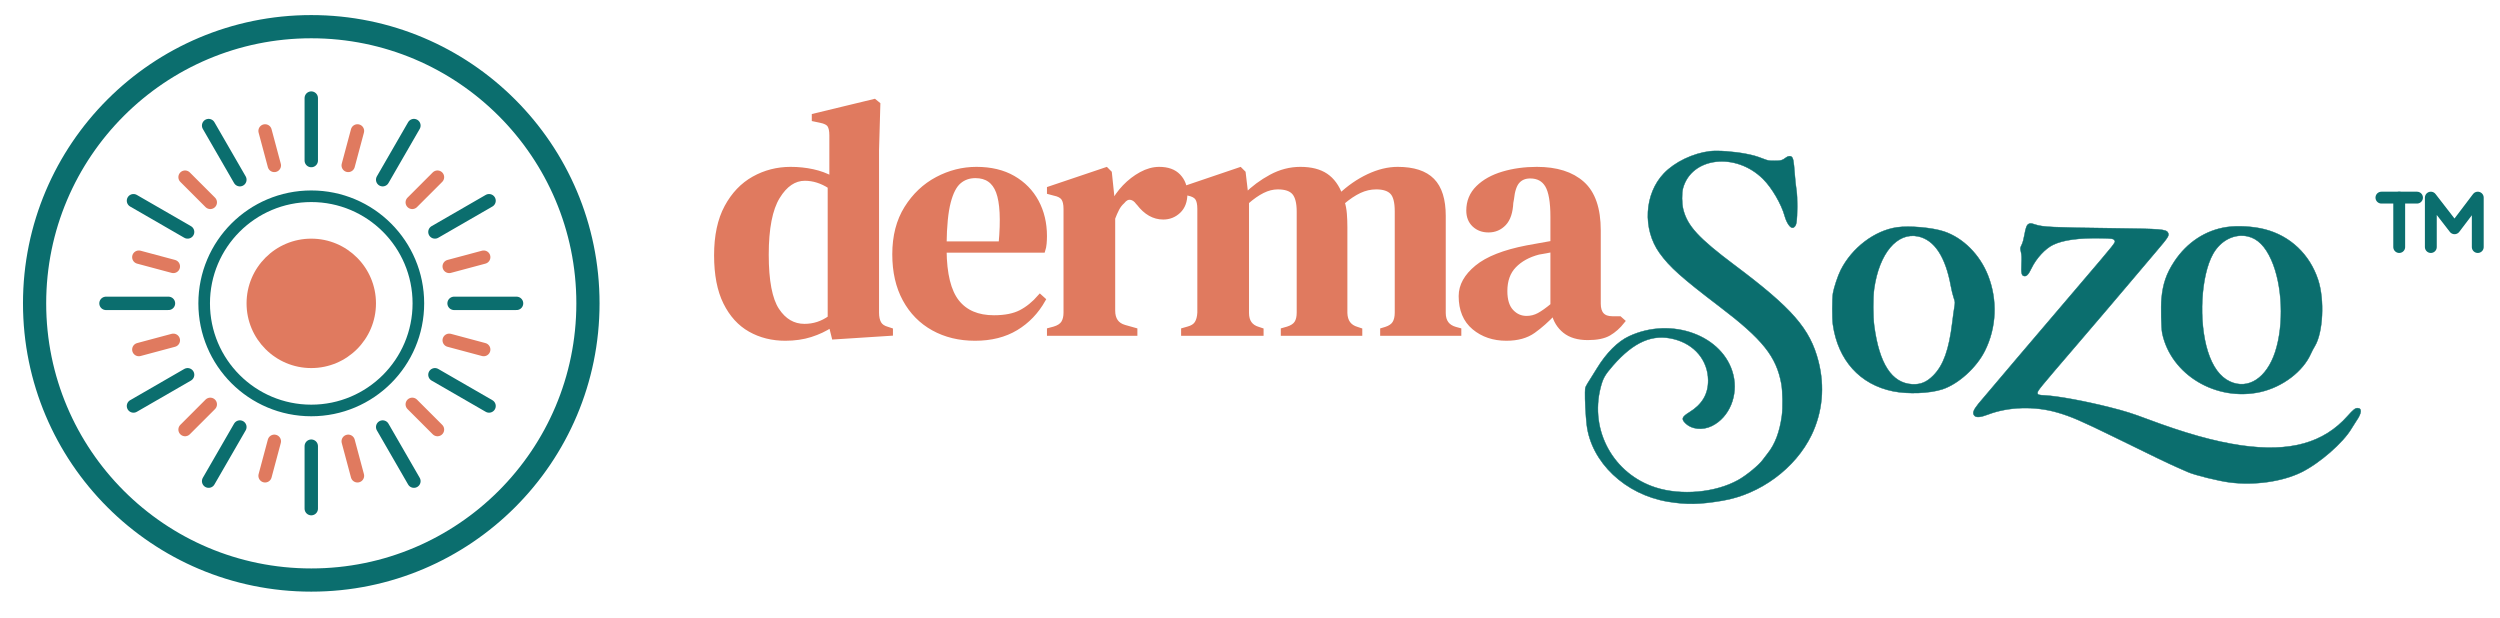
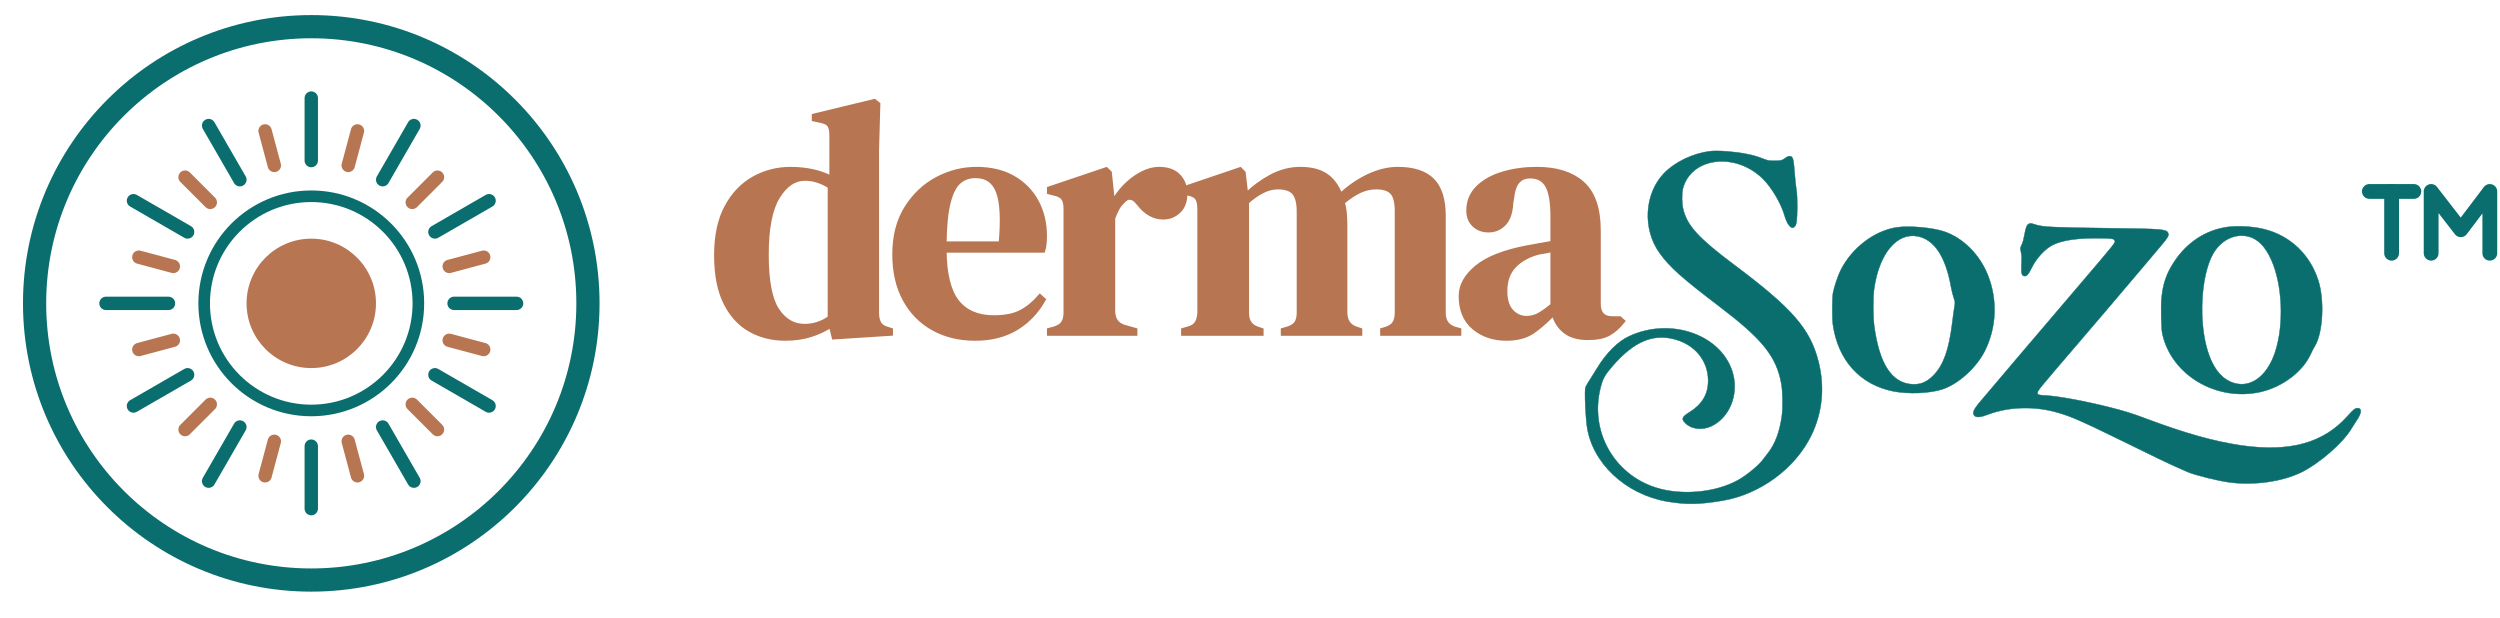
<svg xmlns="http://www.w3.org/2000/svg" viewBox="0 950 5060 1250" width="5060" height="1250">
  <g transform="translate(-1151.16,931.74) scale(0.90323)">
    <circle cx="1972.0" cy="700" r="620" fill="none" stroke="#0B6E6E" stroke-width="52" />
-     <circle cx="1972.0" cy="700" r="145" fill="#E07A5F" />
+     <circle cx="1972.0" cy="700" r="145" fill="#B87551" />
    <circle cx="1972.0" cy="700" r="240" fill="none" stroke="#0B6E6E" stroke-width="26" />
    <line x1="2292.0" y1="700.0" x2="2432.0" y2="700.0" stroke="#0B6E6E" stroke-width="30" stroke-linecap="round" />
-     <line x1="2281.1" y1="782.8" x2="2358.4" y2="803.5" stroke="#E07A5F" stroke-width="30" stroke-linecap="round" />
+     <line x1="2281.1" y1="782.8" x2="2358.4" y2="803.5" stroke="#B87551" stroke-width="30" stroke-linecap="round" />
    <line x1="2249.1" y1="860.0" x2="2370.4" y2="930.0" stroke="#0B6E6E" stroke-width="30" stroke-linecap="round" />
-     <line x1="2198.3" y1="926.3" x2="2254.8" y2="982.8" stroke="#E07A5F" stroke-width="30" stroke-linecap="round" />
+     <line x1="2198.3" y1="926.3" x2="2254.8" y2="982.8" stroke="#B87551" stroke-width="30" stroke-linecap="round" />
    <line x1="2132.0" y1="977.1" x2="2202.0" y2="1098.4" stroke="#0B6E6E" stroke-width="30" stroke-linecap="round" />
-     <line x1="2054.8" y1="1009.1" x2="2075.5" y2="1086.4" stroke="#E07A5F" stroke-width="30" stroke-linecap="round" />
+     <line x1="2054.8" y1="1009.1" x2="2075.5" y2="1086.4" stroke="#B87551" stroke-width="30" stroke-linecap="round" />
    <line x1="1972.0" y1="1020.0" x2="1972.0" y2="1160.0" stroke="#0B6E6E" stroke-width="30" stroke-linecap="round" />
-     <line x1="1889.2" y1="1009.1" x2="1868.5" y2="1086.4" stroke="#E07A5F" stroke-width="30" stroke-linecap="round" />
+     <line x1="1889.2" y1="1009.1" x2="1868.5" y2="1086.4" stroke="#B87551" stroke-width="30" stroke-linecap="round" />
    <line x1="1812.0" y1="977.1" x2="1742.0" y2="1098.4" stroke="#0B6E6E" stroke-width="30" stroke-linecap="round" />
-     <line x1="1745.7" y1="926.3" x2="1689.2" y2="982.8" stroke="#E07A5F" stroke-width="30" stroke-linecap="round" />
+     <line x1="1745.7" y1="926.3" x2="1689.2" y2="982.8" stroke="#B87551" stroke-width="30" stroke-linecap="round" />
    <line x1="1694.9" y1="860.0" x2="1573.6" y2="930.0" stroke="#0B6E6E" stroke-width="30" stroke-linecap="round" />
-     <line x1="1662.9" y1="782.8" x2="1585.6" y2="803.5" stroke="#E07A5F" stroke-width="30" stroke-linecap="round" />
+     <line x1="1662.9" y1="782.8" x2="1585.6" y2="803.5" stroke="#B87551" stroke-width="30" stroke-linecap="round" />
    <line x1="1652.0" y1="700.0" x2="1512.0" y2="700.0" stroke="#0B6E6E" stroke-width="30" stroke-linecap="round" />
-     <line x1="1662.9" y1="617.2" x2="1585.6" y2="596.5" stroke="#E07A5F" stroke-width="30" stroke-linecap="round" />
+     <line x1="1662.9" y1="617.2" x2="1585.6" y2="596.5" stroke="#B87551" stroke-width="30" stroke-linecap="round" />
    <line x1="1694.9" y1="540.0" x2="1573.6" y2="470.0" stroke="#0B6E6E" stroke-width="30" stroke-linecap="round" />
-     <line x1="1745.7" y1="473.7" x2="1689.2" y2="417.2" stroke="#E07A5F" stroke-width="30" stroke-linecap="round" />
+     <line x1="1745.7" y1="473.7" x2="1689.2" y2="417.2" stroke="#B87551" stroke-width="30" stroke-linecap="round" />
    <line x1="1812.0" y1="422.9" x2="1742.0" y2="301.6" stroke="#0B6E6E" stroke-width="30" stroke-linecap="round" />
-     <line x1="1889.2" y1="390.9" x2="1868.5" y2="313.6" stroke="#E07A5F" stroke-width="30" stroke-linecap="round" />
+     <line x1="1889.2" y1="390.9" x2="1868.5" y2="313.6" stroke="#B87551" stroke-width="30" stroke-linecap="round" />
    <line x1="1972.0" y1="380.0" x2="1972.0" y2="240.0" stroke="#0B6E6E" stroke-width="30" stroke-linecap="round" />
-     <line x1="2054.8" y1="390.9" x2="2075.5" y2="313.6" stroke="#E07A5F" stroke-width="30" stroke-linecap="round" />
+     <line x1="2054.8" y1="390.9" x2="2075.5" y2="313.6" stroke="#B87551" stroke-width="30" stroke-linecap="round" />
    <line x1="2132.0" y1="422.9" x2="2202.0" y2="301.6" stroke="#0B6E6E" stroke-width="30" stroke-linecap="round" />
-     <line x1="2198.3" y1="473.7" x2="2254.8" y2="417.2" stroke="#E07A5F" stroke-width="30" stroke-linecap="round" />
+     <line x1="2198.3" y1="473.7" x2="2254.8" y2="417.2" stroke="#B87551" stroke-width="30" stroke-linecap="round" />
    <line x1="2249.1" y1="540.0" x2="2370.4" y2="470.0" stroke="#0B6E6E" stroke-width="30" stroke-linecap="round" />
-     <line x1="2281.1" y1="617.2" x2="2358.4" y2="596.5" stroke="#E07A5F" stroke-width="30" stroke-linecap="round" />
+     <line x1="2281.1" y1="617.2" x2="2358.4" y2="596.5" stroke="#B87551" stroke-width="30" stroke-linecap="round" />
  </g>
  <g transform="translate(1142,0)">
    <g transform="translate(291.91,1624.94) scale(0.670391,-0.670391)">
-       <path fill="#E07A5F" stroke="#E07A5F" stroke-width="14" d="M232 -15Q173 -15 126.0 11.5Q79 38 51.5 93.5Q24 149 24 236Q24 324 55.0 381.5Q86 439 137.0 467.5Q188 496 248 496Q283 496 315.0 489.0Q347 482 372 468V598Q372 619 365.5 629.0Q359 639 338 643L319 647V657L501 701L512 692L508 552V63Q508 43 515.0 30.5Q522 18 541 13L550 10V0L379 -11L370 25Q343 7 308.5 -4.0Q274 -15 232 -15Z M290 22Q332 22 367 47V444Q330 468 291 468Q243 468 209.0 412.5Q175 357 175 238Q175 119 207.0 70.5Q239 22 290 22Z M809 496Q874 496 920.0 469.5Q966 443 990.5 397.5Q1015 352 1015 294Q1015 283 1014.0 271.5Q1013 260 1010 251H712Q713 143 750.5 95.5Q788 48 862 48Q912 48 943.0 64.0Q974 80 1001 111L1011 102Q980 47 928.5 16.0Q877 -15 805 -15Q734 -15 679.0 15.5Q624 46 593.0 103.0Q562 160 562 239Q562 321 598.0 378.5Q634 436 690.5 466.0Q747 496 809 496Z M806 476Q777 476 756.5 458.5Q736 441 724.5 396.5Q713 352 712 271H883Q893 380 875.0 428.0Q857 476 806 476Z M1029 0V10L1044 14Q1064 20 1071.5 32.0Q1079 44 1079 63V376Q1079 398 1071.5 408.5Q1064 419 1044 423L1029 427V437L1201 495L1211 485L1220 399V391Q1234 419 1256.5 442.5Q1279 466 1306.5 481.0Q1334 496 1361 496Q1399 496 1419.0 475.0Q1439 454 1439 422Q1439 388 1419.5 369.5Q1400 351 1373 351Q1331 351 1299 393L1297 395Q1287 409 1274.0 410.5Q1261 412 1250 398Q1240 389 1233.5 376.5Q1227 364 1221 348V69Q1221 29 1256 19L1288 10V0Z M1434 0V10L1448 14Q1467 19 1474.5 31.0Q1482 43 1483 63V376Q1483 398 1476.0 408.5Q1469 419 1449 423L1434 427V437L1605 495L1615 485L1623 417Q1656 450 1698.5 473.0Q1741 496 1787 496Q1835 496 1864.0 476.5Q1893 457 1908 416Q1947 453 1992.5 474.5Q2038 496 2081 496Q2152 496 2185.5 462.0Q2219 428 2219 355V62Q2219 23 2255 13L2266 10V0H2035V10L2045 13Q2064 19 2071.5 31.0Q2079 43 2079 63V369Q2079 411 2064.0 426.5Q2049 442 2016 442Q1990 442 1965.5 430.5Q1941 419 1914 396Q1919 380 1920.5 361.0Q1922 342 1922 321V62Q1923 23 1958 13L1967 10V0H1735V10L1749 14Q1768 20 1775.5 31.5Q1783 43 1783 63V368Q1783 408 1768.5 425.0Q1754 442 1719 442Q1696 442 1673.0 430.5Q1650 419 1625 397V62Q1625 23 1660 13L1669 10V0Z M2409 -15Q2351 -15 2311.5 18.0Q2272 51 2272 113Q2272 160 2320.0 199.5Q2368 239 2471 259Q2487 262 2507.0 265.5Q2527 269 2549 273V352Q2549 420 2532.5 447.5Q2516 475 2481 475Q2457 475 2443.0 459.5Q2429 444 2425 406L2423 395Q2421 352 2402.0 332.0Q2383 312 2355 312Q2329 312 2312.0 328.0Q2295 344 2295 371Q2295 412 2323.5 440.0Q2352 468 2399.0 482.0Q2446 496 2501 496Q2590 496 2638.5 452.5Q2687 409 2687 311V90Q2687 45 2729 45H2751L2760 37Q2741 13 2718.5 0.0Q2696 -13 2655 -13Q2611 -13 2585.5 7.5Q2560 28 2552 62Q2522 30 2490.5 7.5Q2459 -15 2409 -15Z M2470 46Q2490 46 2507.5 55.5Q2525 65 2549 85V253Q2539 251 2529.0 249.0Q2519 247 2506 245Q2460 233 2432.5 204.5Q2405 176 2405 128Q2405 87 2424.0 66.5Q2443 46 2470 46Z" />
+       <path fill="#B87551" stroke="#B87551" stroke-width="14" d="M232 -15Q173 -15 126.0 11.5Q79 38 51.5 93.5Q24 149 24 236Q24 324 55.0 381.5Q86 439 137.0 467.5Q188 496 248 496Q283 496 315.0 489.0Q347 482 372 468V598Q372 619 365.5 629.0Q359 639 338 643L319 647V657L501 701L512 692L508 552V63Q508 43 515.0 30.5Q522 18 541 13L550 10V0L379 -11L370 25Q343 7 308.5 -4.0Q274 -15 232 -15Z M290 22Q332 22 367 47V444Q330 468 291 468Q243 468 209.0 412.5Q175 357 175 238Q175 119 207.0 70.5Q239 22 290 22Z M809 496Q874 496 920.0 469.5Q966 443 990.5 397.5Q1015 352 1015 294Q1015 283 1014.0 271.5Q1013 260 1010 251H712Q713 143 750.5 95.5Q788 48 862 48Q912 48 943.0 64.0Q974 80 1001 111L1011 102Q980 47 928.5 16.0Q877 -15 805 -15Q734 -15 679.0 15.5Q624 46 593.0 103.0Q562 160 562 239Q562 321 598.0 378.5Q634 436 690.5 466.0Q747 496 809 496Z M806 476Q777 476 756.5 458.5Q736 441 724.5 396.5Q713 352 712 271H883Q893 380 875.0 428.0Q857 476 806 476Z M1029 0V10L1044 14Q1064 20 1071.5 32.0Q1079 44 1079 63V376Q1079 398 1071.5 408.5Q1064 419 1044 423L1029 427V437L1201 495L1211 485L1220 399V391Q1234 419 1256.5 442.5Q1279 466 1306.5 481.0Q1334 496 1361 496Q1399 496 1419.0 475.0Q1439 454 1439 422Q1439 388 1419.5 369.5Q1400 351 1373 351Q1331 351 1299 393L1297 395Q1287 409 1274.0 410.5Q1261 412 1250 398Q1240 389 1233.5 376.5Q1227 364 1221 348V69Q1221 29 1256 19L1288 10V0Z M1434 0V10L1448 14Q1467 19 1474.5 31.0Q1482 43 1483 63V376Q1483 398 1476.0 408.5Q1469 419 1449 423L1434 427V437L1605 495L1615 485L1623 417Q1656 450 1698.5 473.0Q1741 496 1787 496Q1835 496 1864.0 476.5Q1893 457 1908 416Q1947 453 1992.5 474.5Q2038 496 2081 496Q2152 496 2185.5 462.0Q2219 428 2219 355V62Q2219 23 2255 13L2266 10V0H2035V10L2045 13Q2064 19 2071.5 31.0Q2079 43 2079 63V369Q2079 411 2064.0 426.5Q2049 442 2016 442Q1990 442 1965.5 430.5Q1941 419 1914 396Q1919 380 1920.5 361.0Q1922 342 1922 321V62Q1923 23 1958 13L1967 10V0H1735V10L1749 14Q1768 20 1775.5 31.5Q1783 43 1783 63V368Q1783 408 1768.5 425.0Q1754 442 1719 442Q1696 442 1673.0 430.5Q1650 419 1625 397V62Q1625 23 1660 13L1669 10V0Z M2409 -15Q2351 -15 2311.5 18.0Q2272 51 2272 113Q2272 160 2320.0 199.5Q2368 239 2471 259Q2487 262 2507.0 265.5Q2527 269 2549 273V352Q2549 420 2532.5 447.5Q2516 475 2481 475Q2457 475 2443.0 459.5Q2429 444 2425 406L2423 395Q2421 352 2402.0 332.0Q2383 312 2355 312Q2329 312 2312.0 328.0Q2295 344 2295 371Q2295 412 2323.5 440.0Q2352 468 2399.0 482.0Q2446 496 2501 496Q2590 496 2638.5 452.5Q2687 409 2687 311V90Q2687 45 2729 45H2751L2760 37Q2741 13 2718.5 0.0Q2696 -13 2655 -13Q2611 -13 2585.5 7.5Q2560 28 2552 62Q2522 30 2490.5 7.5Q2459 -15 2409 -15Z M2470 46Q2490 46 2507.5 55.5Q2525 65 2549 85V253Q2539 251 2529.0 249.0Q2519 247 2506 245Q2460 233 2432.5 204.5Q2405 176 2405 128Q2405 87 2424.0 66.5Q2443 46 2470 46Z" />
    </g>
    <g transform="translate(0,2182) scale(0.1,-0.1)">
      <path fill="#0B6E6E" stroke="#0B6E6E" stroke-width="8" d="M23187 9259 c-343 -42 -711 -219 -930 -448 -396 -415 -435 -1126 -88 -1611 203 -284 448 -502 1213 -1084 875 -665 1151 -1010 1253 -1566 26 -142 32 -490 10 -645 -44 -326 -139 -577 -285 -759 -36 -44 -80 -102 -97 -127 -74 -107 -334 -322 -506 -417 -459 -254 -1147 -316 -1665 -150 -855 273 -1339 1149 -1117 2021 49 192 86 257 254 450 421 480 800 644 1233 533 417 -106 686 -430 691 -831 3 -279 -120 -489 -380 -649 -146 -90 -165 -132 -93 -209 126 -137 355 -165 552 -67 350 174 533 616 429 1036 -196 792 -1246 1180 -2107 779 -231 -107 -462 -339 -654 -654 -30 -50 -83 -134 -117 -188 -129 -205 -117 -176 -122 -297 -4 -128 14 -482 34 -651 90 -762 780 -1416 1645 -1559 378 -62 635 -58 1099 20 765 127 1480 654 1806 1329 223 462 271 979 140 1492 -169 660 -530 1074 -1701 1950 -727 545 -952 790 -1036 1128 -29 118 -31 327 -4 425 173 633 1071 735 1622 185 177 -177 368 -503 435 -744 39 -138 107 -241 159 -241 37 0 70 42 79 101 23 143 24 518 2 654 -11 72 -28 222 -36 335 -21 276 -30 323 -70 352 -20 15 -69 7 -99 -16 -82 -62 -113 -71 -241 -70 -114 0 -125 2 -220 38 -147 56 -206 73 -349 101 -249 49 -581 73 -739 54z  M29640 7787 c-38 -19 -60 -75 -85 -220 -16 -92 -33 -152 -55 -200 -33 -68 -33 -68 -15 -149 14 -67 16 -106 10 -242 -8 -183 1 -230 49 -242 53 -13 91 26 155 160 96 199 278 395 436 471 204 98 518 141 967 133 230 -4 257 -8 278 -47 21 -40 35 -22 -685 -866 -675 -789 -2004 -2354 -2072 -2437 -107 -133 -127 -195 -77 -245 38 -37 123 -29 268 26 417 160 949 176 1411 41 275 -80 473 -166 1150 -497 788 -387 1118 -546 1280 -616 83 -36 177 -77 209 -92 137 -61 615 -179 846 -209 498 -64 1059 15 1445 203 371 181 853 601 1022 891 31 52 75 122 98 155 107 152 115 255 20 255 -45 0 -87 -33 -198 -158 -488 -550 -1168 -738 -2154 -597 -538 78 -1132 244 -1908 535 -299 112 -444 158 -745 234 -505 128 -1054 229 -1315 243 -138 7 -155 12 -155 52 0 43 25 74 786 961 384 448 866 1013 1069 1255 204 241 450 532 547 646 249 292 268 323 238 379 -38 71 -133 78 -1100 90 -1262 16 -1428 24 -1587 75 -86 28 -98 30 -133 12z  M33651 7724 c-431 -63 -808 -311 -1064 -699 -159 -242 -230 -447 -258 -747 -15 -167 -6 -606 15 -704 177 -840 1091 -1387 1986 -1188 450 101 865 416 1024 779 17 39 52 106 79 150 166 275 198 937 66 1340 -170 518 -565 892 -1082 1024 -227 59 -546 77 -766 45z m428 -189 c197 -47 350 -201 472 -475 227 -508 260 -1307 78 -1864 -173 -527 -545 -770 -916 -597 -199 93 -349 299 -447 610 -190 605 -140 1533 106 1971 155 277 438 418 707 355z  M26975 7719 c-454 -66 -912 -414 -1140 -867 -56 -110 -138 -358 -156 -468 -17 -109 -18 -512 -1 -634 103 -721 546 -1213 1217 -1349 306 -62 744 -44 1000 40 325 108 689 437 859 778 235 469 259 1026 65 1522 -166 425 -506 765 -892 894 -237 79 -703 120 -952 84z m428 -184 c329 -70 554 -411 662 -1004 13 -75 39 -179 56 -231 32 -94 32 -94 16 -195 -10 -55 -28 -193 -42 -306 -67 -556 -180 -872 -385 -1079 -135 -136 -259 -187 -430 -177 -411 25 -663 413 -766 1182 -25 187 -26 574 -1 750 102 718 465 1150 890 1060z" />
    </g>
  </g>
-   <g stroke="#0B6E6E" stroke-width="24" stroke-linecap="round" stroke-linejoin="round" fill="none">
-     <line x1="4820" y1="1350" x2="4892" y2="1350" />
-     <line x1="4856" y1="1350" x2="4856" y2="1450" />
-     <polyline points="4920,1450 4920,1350 4968,1412 5015,1350 5015,1450" />
+   <g transform="translate(4917.5 1400.0) scale(1.25) translate(-4917.5 -1400.0)">
+     <g stroke="#0B6E6E" stroke-width="24" stroke-linecap="round" stroke-linejoin="round" fill="none">
+       <line x1="4820" y1="1350" x2="4892" y2="1350" />
+       <line x1="4856" y1="1350" x2="4856" y2="1450" />
+       <polyline points="4920,1450 4920,1350 4968,1412 5015,1350 5015,1450" />
+     </g>
  </g>
</svg>
